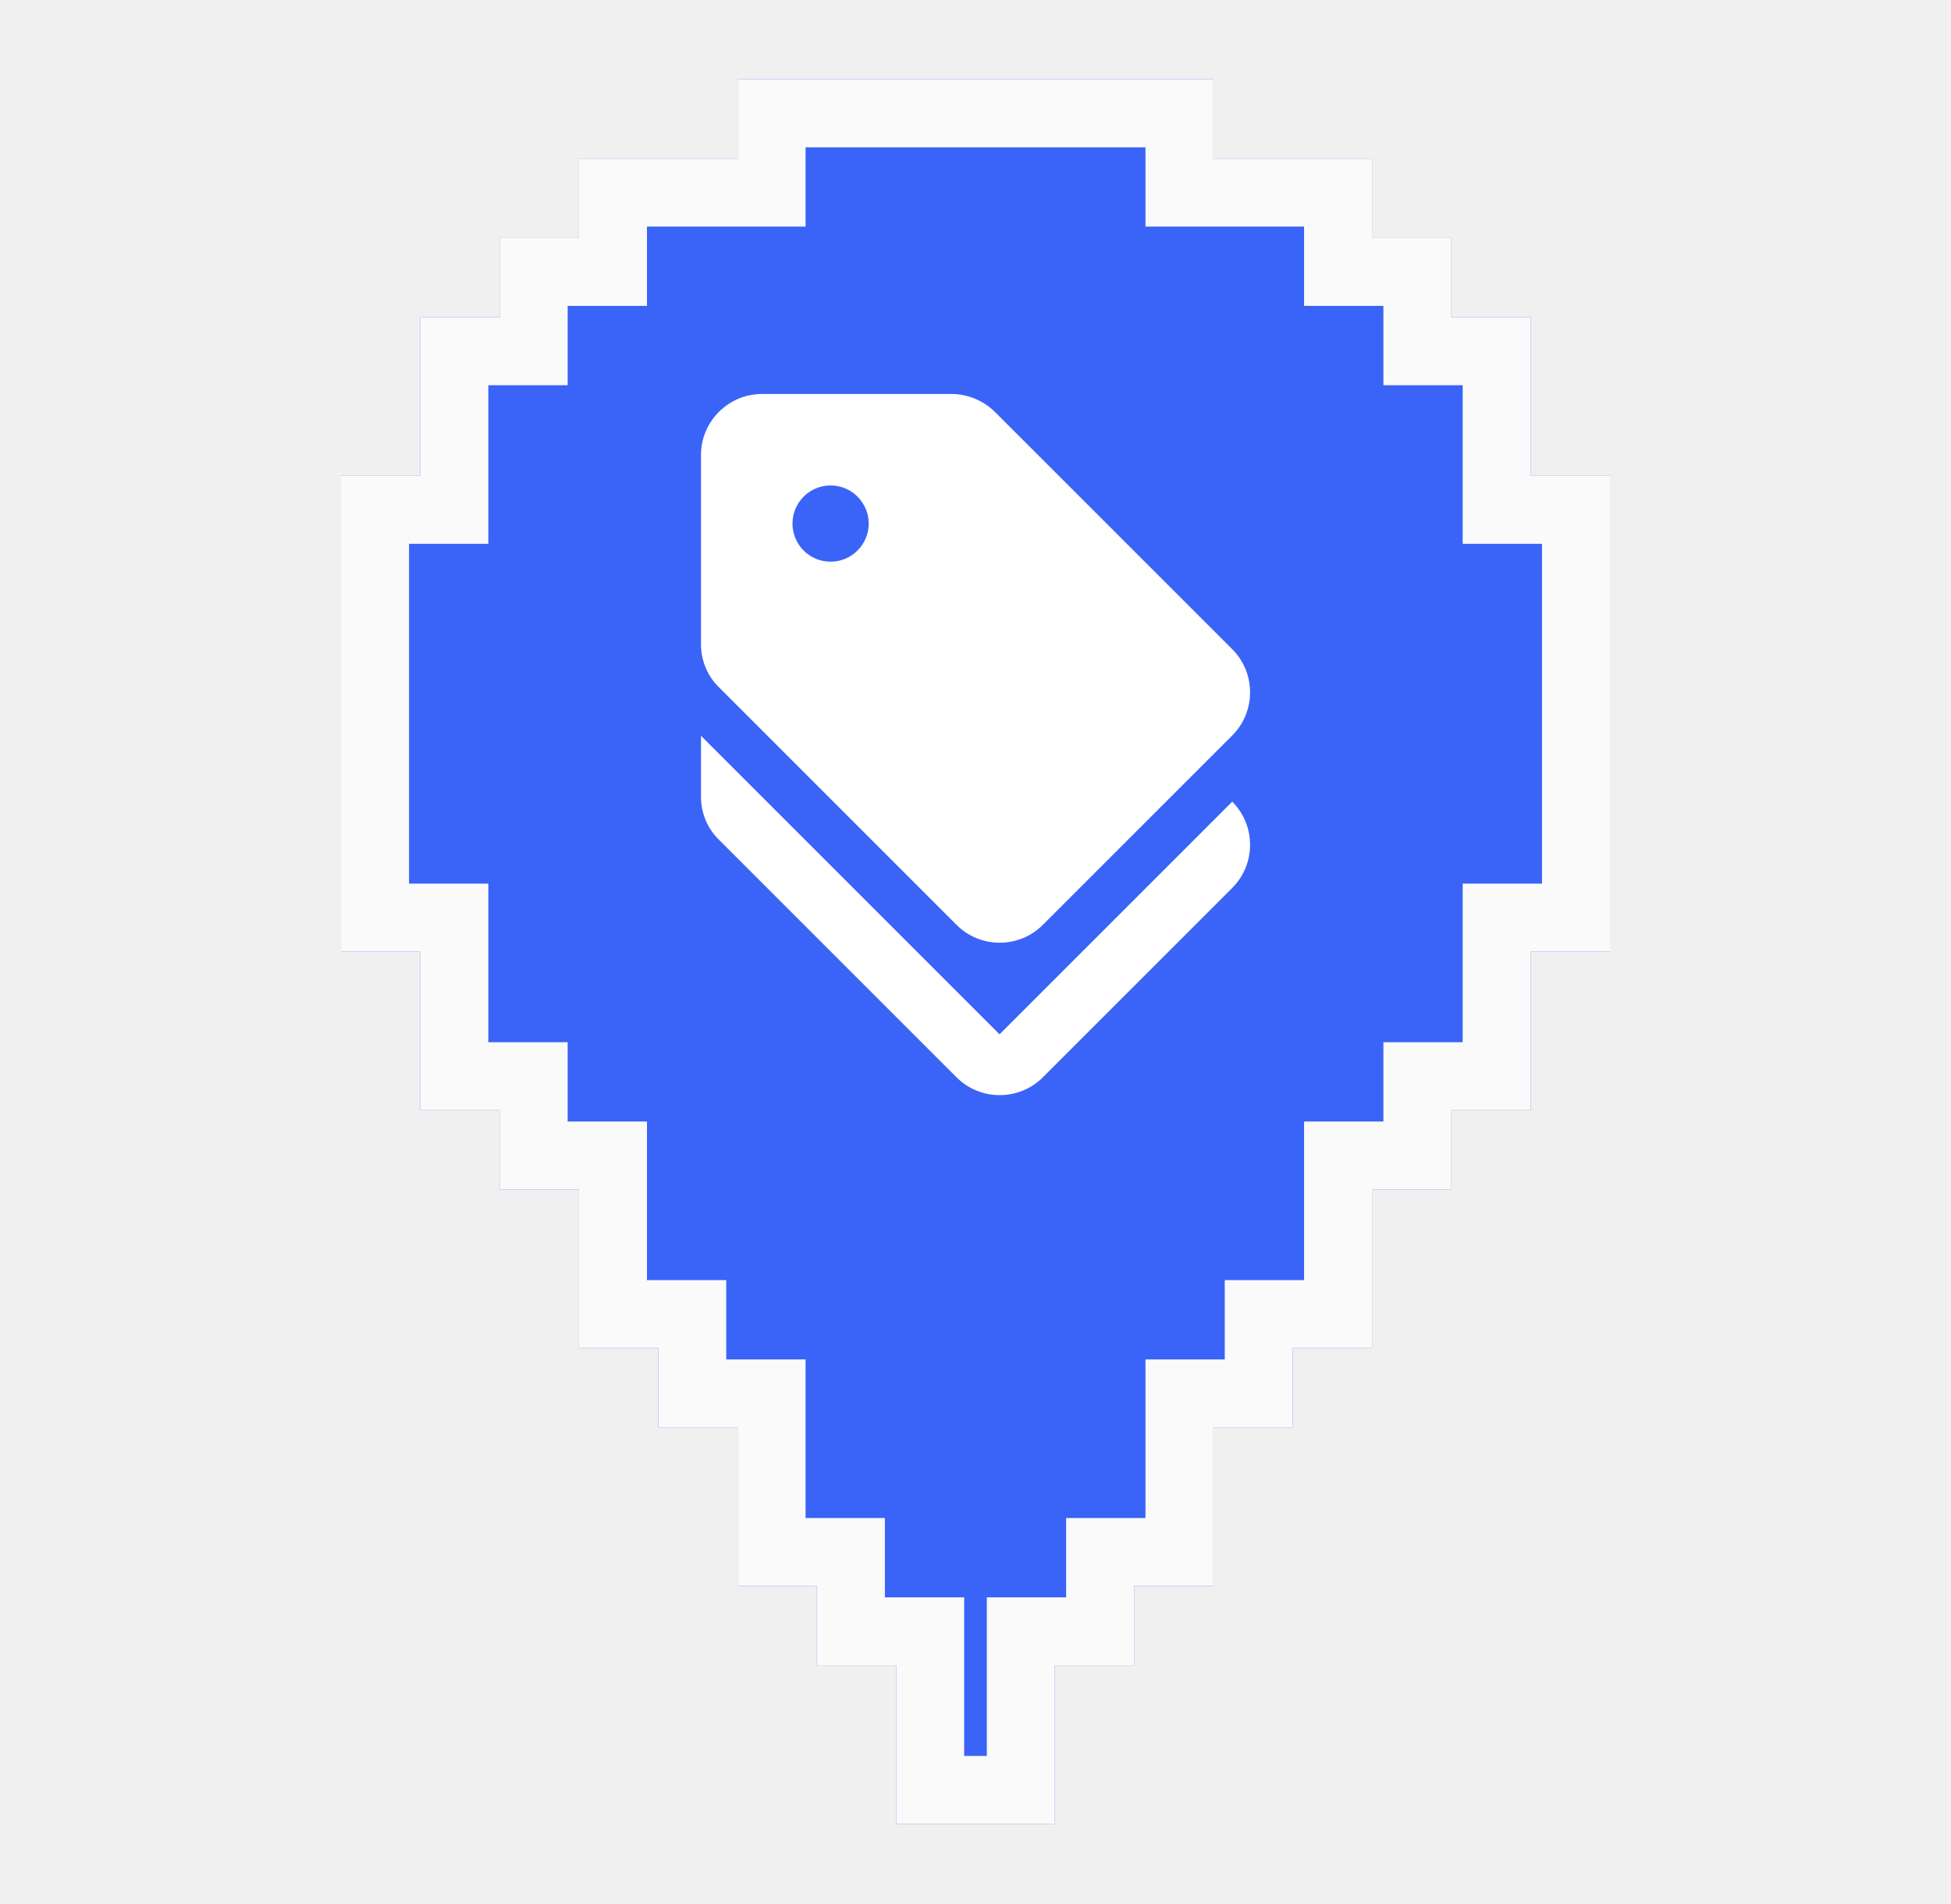
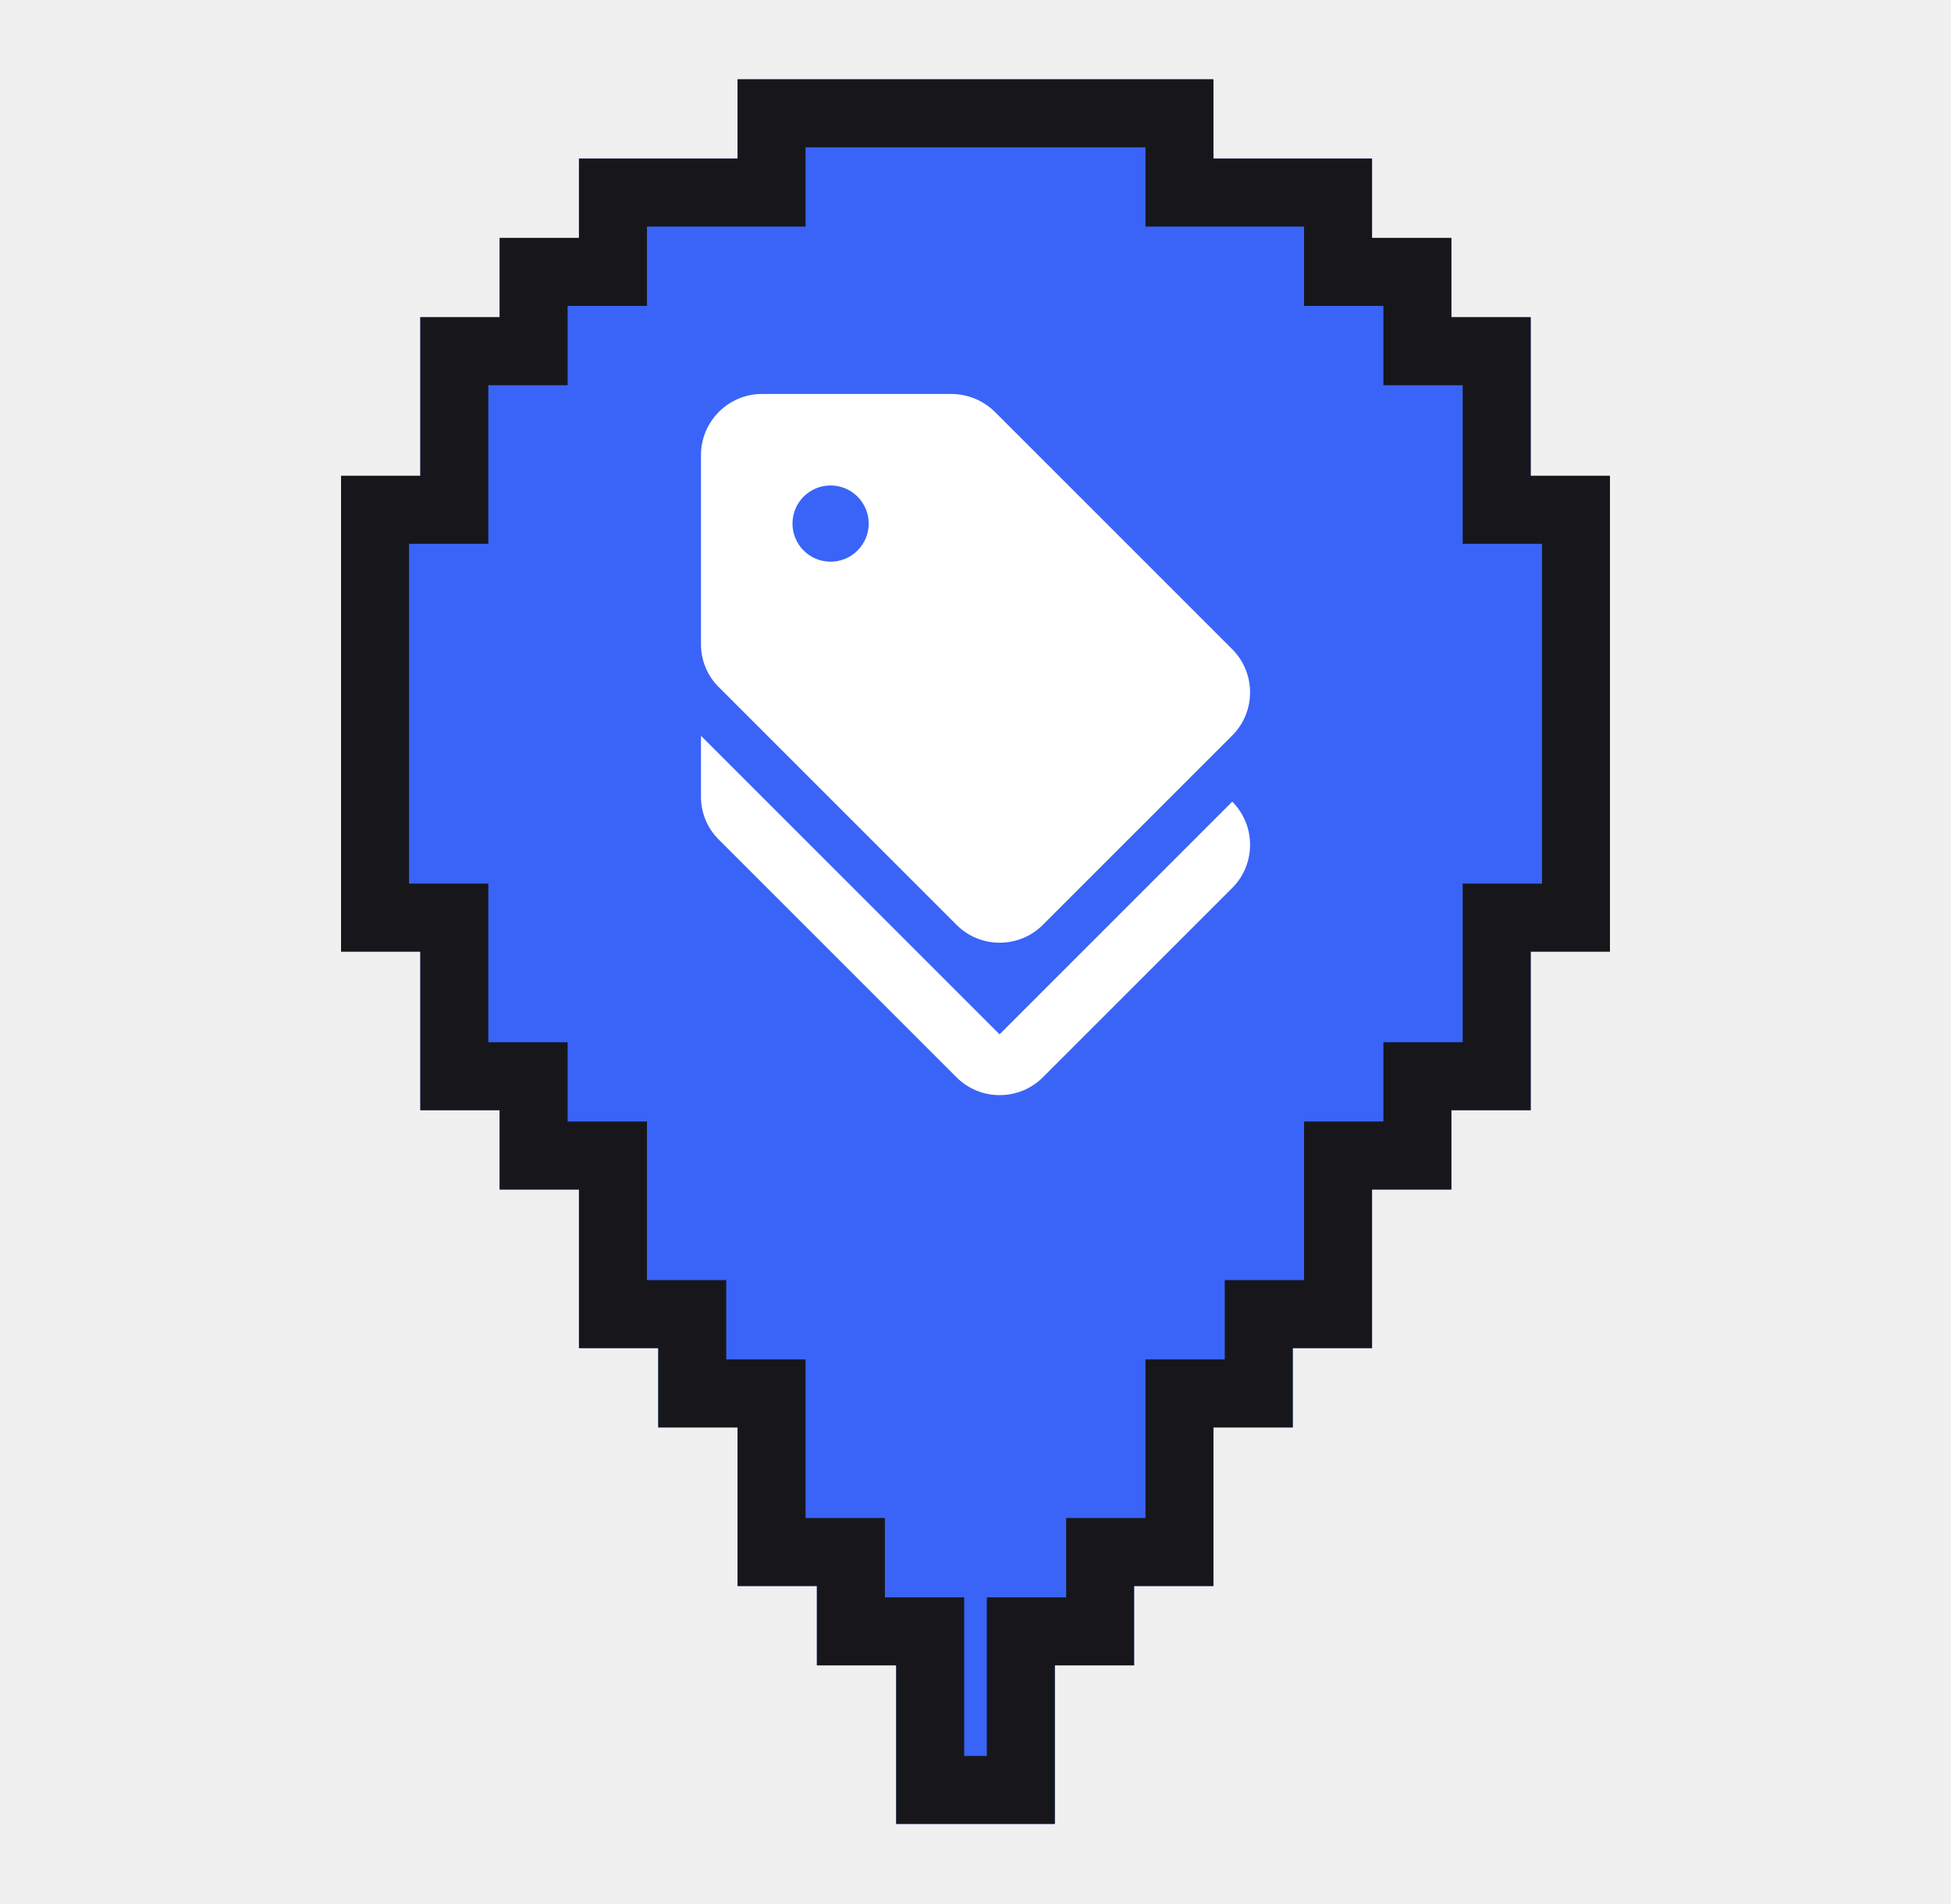
<svg xmlns="http://www.w3.org/2000/svg" width="41" height="40" viewBox="0 0 41 40" fill="none">
  <mask id="path-1-inside-1_6251_10367" fill="white">
    <path d="M25.5 1.667V3.333H28.833V5H30.5V6.667H32.167V10H33.833V20H32.167V23.333H30.5V25H28.833V28.333H27.167V30H25.5V33.333H23.833V35H22.167V38.333H18.833V35H17.167V33.333H15.5V30H13.833V28.333H12.167V25H10.5V23.333H8.833V20H7.167V10H8.833V6.667H10.5V5H12.167V3.333H15.5V1.667H25.5Z" />
  </mask>
  <path d="M25.5 1.667V3.333H28.833V5H30.5V6.667H32.167V10H33.833V20H32.167V23.333H30.5V25H28.833V28.333H27.167V30H25.5V33.333H23.833V35H22.167V38.333H18.833V35H17.167V33.333H15.5V30H13.833V28.333H12.167V25H10.5V23.333H8.833V20H7.167V10H8.833V6.667H10.5V5H12.167V3.333H15.5V1.667H25.5Z" fill="#3A64F8" />
-   <path d="M25.5 1.667H26.929V0.238H25.5V1.667ZM25.5 3.333H24.072V4.762H25.5V3.333ZM28.833 3.333H30.262V1.904H28.833V3.333ZM28.833 5H27.405V6.429H28.833V5ZM30.5 5H31.929V3.571H30.5V5ZM30.5 6.667H29.072V8.096H30.5V6.667ZM32.167 6.667H33.596V5.238H32.167V6.667ZM32.167 10H30.738V11.429H32.167V10ZM33.833 10H35.262V8.571H33.833V10ZM33.833 20V21.429H35.262V20H33.833ZM32.167 20V18.571H30.738V20H32.167ZM32.167 23.333V24.762H33.596V23.333H32.167ZM30.5 23.333V21.904H29.072V23.333H30.5ZM30.5 25V26.429H31.929V25H30.5ZM28.833 25V23.571H27.405V25H28.833ZM28.833 28.333V29.762H30.262V28.333H28.833ZM27.167 28.333V26.904H25.738V28.333H27.167ZM27.167 30V31.429H28.596V30H27.167ZM25.5 30V28.571H24.072V30H25.5ZM25.5 33.333V34.762H26.929V33.333H25.5ZM23.833 33.333V31.904H22.405V33.333H23.833ZM23.833 35V36.429H25.262V35H23.833ZM22.167 35V33.571H20.738V35H22.167ZM22.167 38.333V39.762H23.596V38.333H22.167ZM18.833 38.333H17.405V39.762H18.833V38.333ZM18.833 35H20.262V33.571H18.833V35ZM17.167 35H15.739V36.429H17.167V35ZM17.167 33.333H18.596V31.904H17.167V33.333ZM15.5 33.333H14.072V34.762H15.5V33.333ZM15.5 30H16.929V28.571H15.5V30ZM13.833 30H12.405V31.429H13.833V30ZM13.833 28.333H15.262V26.904H13.833V28.333ZM12.167 28.333H10.739V29.762H12.167V28.333ZM12.167 25H13.596V23.571H12.167V25ZM10.5 25H9.072V26.429H10.5V25ZM10.5 23.333H11.929V21.904H10.5V23.333ZM8.833 23.333H7.405V24.762H8.833V23.333ZM8.833 20H10.262V18.571H8.833V20ZM7.167 20H5.739V21.429H7.167V20ZM7.167 10V8.571H5.739V10H7.167ZM8.833 10V11.429H10.262V10H8.833ZM8.833 6.667V5.238H7.405V6.667H8.833ZM10.5 6.667V8.096H11.929V6.667H10.5ZM10.5 5V3.571H9.072V5H10.5ZM12.167 5V6.429H13.596V5H12.167ZM12.167 3.333V1.904H10.739V3.333H12.167ZM15.5 3.333V4.762H16.929V3.333H15.5ZM15.5 1.667V0.238H14.072V1.667H15.5ZM25.5 1.667H24.072V3.333H25.5H26.929V1.667H25.5ZM25.5 3.333V4.762H28.833V3.333V1.904H25.5V3.333ZM28.833 3.333H27.405V5H28.833H30.262V3.333H28.833ZM28.833 5V6.429H30.5V5V3.571H28.833V5ZM30.5 5H29.072V6.667H30.5H31.929V5H30.5ZM30.5 6.667V8.096H32.167V6.667V5.238H30.5V6.667ZM32.167 6.667H30.738V10H32.167H33.596V6.667H32.167ZM32.167 10V11.429H33.833V10V8.571H32.167V10ZM33.833 10H32.405V20H33.833H35.262V10H33.833ZM33.833 20V18.571H32.167V20V21.429H33.833V20ZM32.167 20H30.738V23.333H32.167H33.596V20H32.167ZM32.167 23.333V21.904H30.5V23.333V24.762H32.167V23.333ZM30.5 23.333H29.072V25H30.5H31.929V23.333H30.5ZM30.5 25V23.571H28.833V25V26.429H30.5V25ZM28.833 25H27.405V28.333H28.833H30.262V25H28.833ZM28.833 28.333V26.904H27.167V28.333V29.762H28.833V28.333ZM27.167 28.333H25.738V30H27.167H28.596V28.333H27.167ZM27.167 30V28.571H25.5V30V31.429H27.167V30ZM25.5 30H24.072V33.333H25.5H26.929V30H25.5ZM25.5 33.333V31.904H23.833V33.333V34.762H25.5V33.333ZM23.833 33.333H22.405V35H23.833H25.262V33.333H23.833ZM23.833 35V33.571H22.167V35V36.429H23.833V35ZM22.167 35H20.738V38.333H22.167H23.596V35H22.167ZM22.167 38.333V36.904H18.833V38.333V39.762H22.167V38.333ZM18.833 38.333H20.262V35H18.833H17.405V38.333H18.833ZM18.833 35V33.571H17.167V35V36.429H18.833V35ZM17.167 35H18.596V33.333H17.167H15.739V35H17.167ZM17.167 33.333V31.904H15.5V33.333V34.762H17.167V33.333ZM15.5 33.333H16.929V30H15.5H14.072V33.333H15.5ZM15.5 30V28.571H13.833V30V31.429H15.5V30ZM13.833 30H15.262V28.333H13.833H12.405V30H13.833ZM13.833 28.333V26.904H12.167V28.333V29.762H13.833V28.333ZM12.167 28.333H13.596V25H12.167H10.739V28.333H12.167ZM12.167 25V23.571H10.5V25V26.429H12.167V25ZM10.5 25H11.929V23.333H10.5H9.072V25H10.5ZM10.5 23.333V21.904H8.833V23.333V24.762H10.5V23.333ZM8.833 23.333H10.262V20H8.833H7.405V23.333H8.833ZM8.833 20V18.571H7.167V20V21.429H8.833V20ZM7.167 20H8.596V10H7.167H5.739V20H7.167ZM7.167 10V11.429H8.833V10V8.571H7.167V10ZM8.833 10H10.262V6.667H8.833H7.405V10H8.833ZM8.833 6.667V8.096H10.5V6.667V5.238H8.833V6.667ZM10.5 6.667H11.929V5H10.5H9.072V6.667H10.5ZM10.5 5V6.429H12.167V5V3.571H10.5V5ZM12.167 5H13.596V3.333H12.167H10.739V5H12.167ZM12.167 3.333V4.762H15.5V3.333V1.904H12.167V3.333ZM15.5 3.333H16.929V1.667H15.5H14.072V3.333H15.5ZM15.5 1.667V3.096H25.5V1.667V0.238H15.5V1.667Z" fill="#FAFAFA" mask="url(#path-1-inside-1_6251_10367)" />
+   <path d="M25.5 1.667H26.929V0.238H25.5V1.667ZM25.5 3.333H24.072V4.762H25.5V3.333ZM28.833 3.333H30.262V1.904H28.833V3.333ZM28.833 5H27.405V6.429H28.833V5ZM30.5 5H31.929V3.571H30.5V5ZM30.5 6.667H29.072V8.096H30.5V6.667ZM32.167 6.667H33.596V5.238H32.167V6.667ZM32.167 10H30.738V11.429H32.167V10ZM33.833 10H35.262V8.571H33.833V10ZM33.833 20V21.429H35.262V20H33.833ZM32.167 20V18.571H30.738V20H32.167ZM32.167 23.333V24.762H33.596V23.333H32.167ZM30.5 23.333V21.904H29.072V23.333H30.5ZM30.5 25V26.429H31.929V25H30.5ZM28.833 25V23.571H27.405V25H28.833ZM28.833 28.333V29.762H30.262V28.333H28.833ZM27.167 28.333V26.904H25.738V28.333H27.167ZM27.167 30V31.429H28.596V30H27.167ZM25.5 30V28.571H24.072V30H25.5ZM25.5 33.333V34.762H26.929V33.333H25.5ZM23.833 33.333V31.904H22.405V33.333H23.833ZM23.833 35V36.429H25.262V35H23.833ZM22.167 35V33.571H20.738V35H22.167ZM22.167 38.333V39.762H23.596V38.333H22.167ZM18.833 38.333H17.405V39.762H18.833V38.333ZM18.833 35H20.262V33.571H18.833V35ZM17.167 35H15.739V36.429H17.167V35ZM17.167 33.333H18.596V31.904H17.167V33.333ZM15.5 33.333H14.072V34.762H15.5V33.333ZM15.5 30H16.929V28.571H15.5V30ZM13.833 30H12.405V31.429H13.833V30ZM13.833 28.333H15.262V26.904H13.833V28.333ZM12.167 28.333H10.739V29.762H12.167V28.333ZM12.167 25H13.596V23.571H12.167V25ZM10.5 25H9.072V26.429H10.5V25ZM10.5 23.333H11.929V21.904H10.5V23.333ZM8.833 23.333H7.405V24.762H8.833V23.333ZM8.833 20H10.262V18.571H8.833V20ZM7.167 20H5.739V21.429H7.167V20ZM7.167 10V8.571H5.739V10H7.167ZM8.833 10V11.429H10.262V10H8.833ZM8.833 6.667V5.238H7.405V6.667H8.833ZM10.5 6.667V8.096H11.929V6.667H10.5ZM10.5 5V3.571H9.072V5H10.5ZM12.167 5V6.429H13.596V5H12.167ZM12.167 3.333V1.904H10.739V3.333H12.167ZM15.5 3.333V4.762H16.929V3.333H15.5ZM15.5 1.667V0.238H14.072V1.667H15.5ZM25.5 1.667H24.072V3.333H25.5H26.929V1.667H25.5ZM25.5 3.333V4.762H28.833V3.333V1.904H25.5V3.333ZM28.833 3.333H27.405V5H28.833H30.262V3.333H28.833ZM28.833 5V6.429H30.5V5V3.571H28.833V5ZM30.5 5H29.072V6.667H30.5H31.929V5H30.5ZM30.5 6.667V8.096H32.167V6.667V5.238H30.5V6.667ZM32.167 6.667H30.738V10H32.167H33.596V6.667H32.167ZM32.167 10V11.429H33.833V10V8.571H32.167V10ZM33.833 10H32.405V20H33.833H35.262V10H33.833ZM33.833 20V18.571H32.167V20V21.429H33.833V20ZM32.167 20H30.738V23.333H32.167H33.596V20H32.167ZM32.167 23.333V21.904H30.5V23.333V24.762H32.167V23.333ZM30.5 23.333H29.072V25H30.5H31.929V23.333H30.5ZM30.5 25V23.571H28.833V25V26.429H30.5V25ZM28.833 25H27.405V28.333H28.833H30.262V25H28.833ZM28.833 28.333V26.904H27.167V28.333V29.762H28.833V28.333ZM27.167 28.333H25.738V30H27.167H28.596V28.333H27.167ZM27.167 30V28.571H25.5V30V31.429H27.167V30ZM25.5 30H24.072V33.333H25.5H26.929V30H25.5ZM25.5 33.333V31.904H23.833V33.333V34.762H25.5V33.333ZM23.833 33.333H22.405V35H23.833H25.262V33.333H23.833ZM23.833 35V33.571H22.167V35V36.429H23.833V35ZM22.167 35H20.738V38.333H22.167H23.596V35H22.167ZM22.167 38.333V36.904H18.833V38.333V39.762H22.167V38.333ZM18.833 38.333H20.262V35H18.833H17.405V38.333H18.833ZM18.833 35V33.571H17.167V35V36.429H18.833V35ZM17.167 35H18.596V33.333H17.167H15.739V35H17.167ZM17.167 33.333V31.904H15.5V33.333V34.762H17.167V33.333ZM15.5 33.333H16.929V30H15.5H14.072V33.333H15.5ZM15.5 30V28.571H13.833V30V31.429H15.5V30ZM13.833 30H15.262V28.333H13.833H12.405V30H13.833ZM13.833 28.333V26.904H12.167V28.333V29.762H13.833V28.333ZM12.167 28.333H13.596V25H12.167H10.739V28.333H12.167ZM12.167 25V23.571H10.5V25V26.429H12.167V25ZM10.5 25H11.929V23.333H10.5H9.072V25H10.5ZM10.5 23.333V21.904H8.833V23.333V24.762H10.5V23.333ZM8.833 23.333H10.262V20H8.833H7.405V23.333H8.833ZM8.833 20V18.571H7.167V20V21.429H8.833V20ZM7.167 20H8.596V10H7.167H5.739V20H7.167ZM7.167 10V11.429H8.833V10V8.571H7.167V10ZM8.833 10H10.262V6.667H8.833H7.405V10H8.833ZM8.833 6.667V8.096H10.5V6.667V5.238H8.833V6.667ZM10.5 6.667H11.929V5H10.5H9.072V6.667H10.5ZM10.5 5V6.429H12.167V5V3.571H10.5V5ZM12.167 5H13.596V3.333H12.167H10.739V5H12.167ZM12.167 3.333V4.762H15.5V3.333V1.904H12.167V3.333ZM15.5 3.333H16.929V1.667H15.5H14.072V3.333H15.5ZM15.5 1.667V3.096H25.5V1.667V0.238H15.5V1.667Z" fill="#17171B" mask="url(#path-1-inside-1_6251_10367)" />
  <path d="M21.005 21.738L14.731 15.464V16.746C14.731 17.085 14.866 17.412 15.109 17.649L20.102 22.642C20.601 23.141 21.415 23.141 21.915 22.642L25.895 18.662C26.395 18.162 26.395 17.348 25.895 16.848L21.005 21.738Z" fill="white" />
  <path d="M20.102 19.438C20.601 19.938 21.415 19.938 21.915 19.438L25.895 15.458C26.395 14.958 26.395 14.144 25.895 13.644L20.903 8.652C20.659 8.414 20.333 8.281 19.993 8.28H16.013C15.308 8.28 14.731 8.857 14.731 9.562V13.542C14.731 13.881 14.866 14.208 15.109 14.445L20.102 19.438ZM17.455 10.203C17.667 10.203 17.871 10.287 18.021 10.438C18.171 10.588 18.256 10.791 18.256 11.004C18.256 11.216 18.171 11.42 18.021 11.57C17.871 11.721 17.667 11.805 17.455 11.805C17.242 11.805 17.038 11.721 16.888 11.57C16.738 11.42 16.654 11.216 16.654 11.004C16.654 10.791 16.738 10.588 16.888 10.438C17.038 10.287 17.242 10.203 17.455 10.203Z" fill="white" />
</svg>
